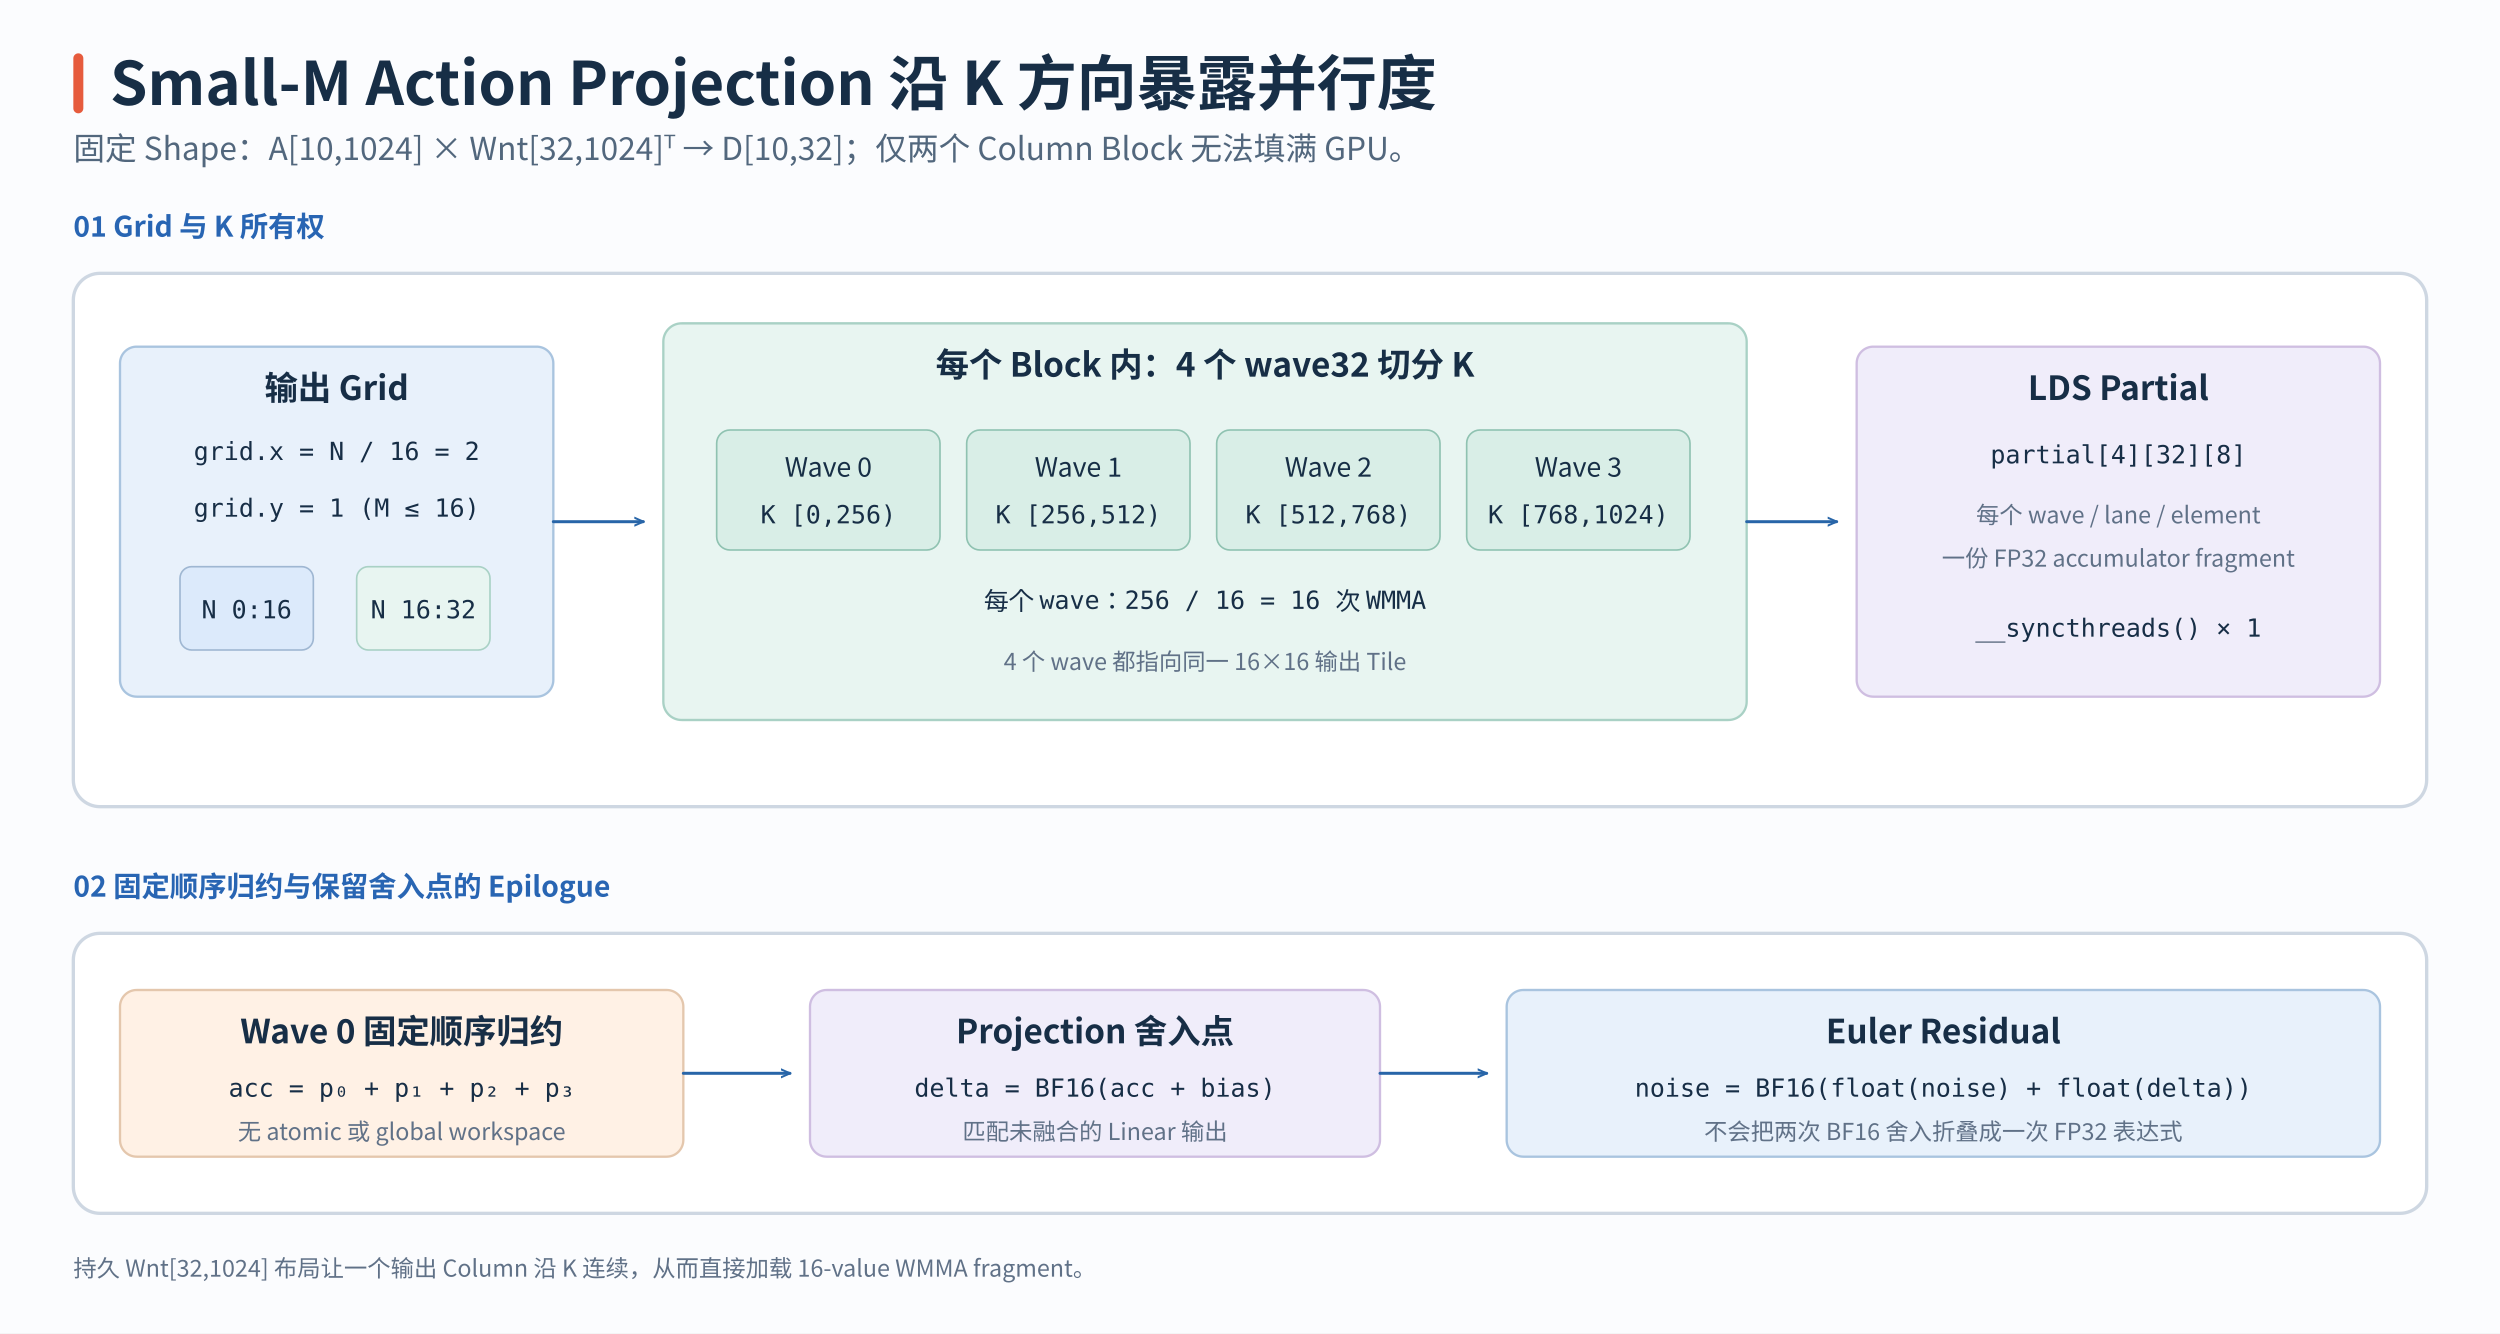
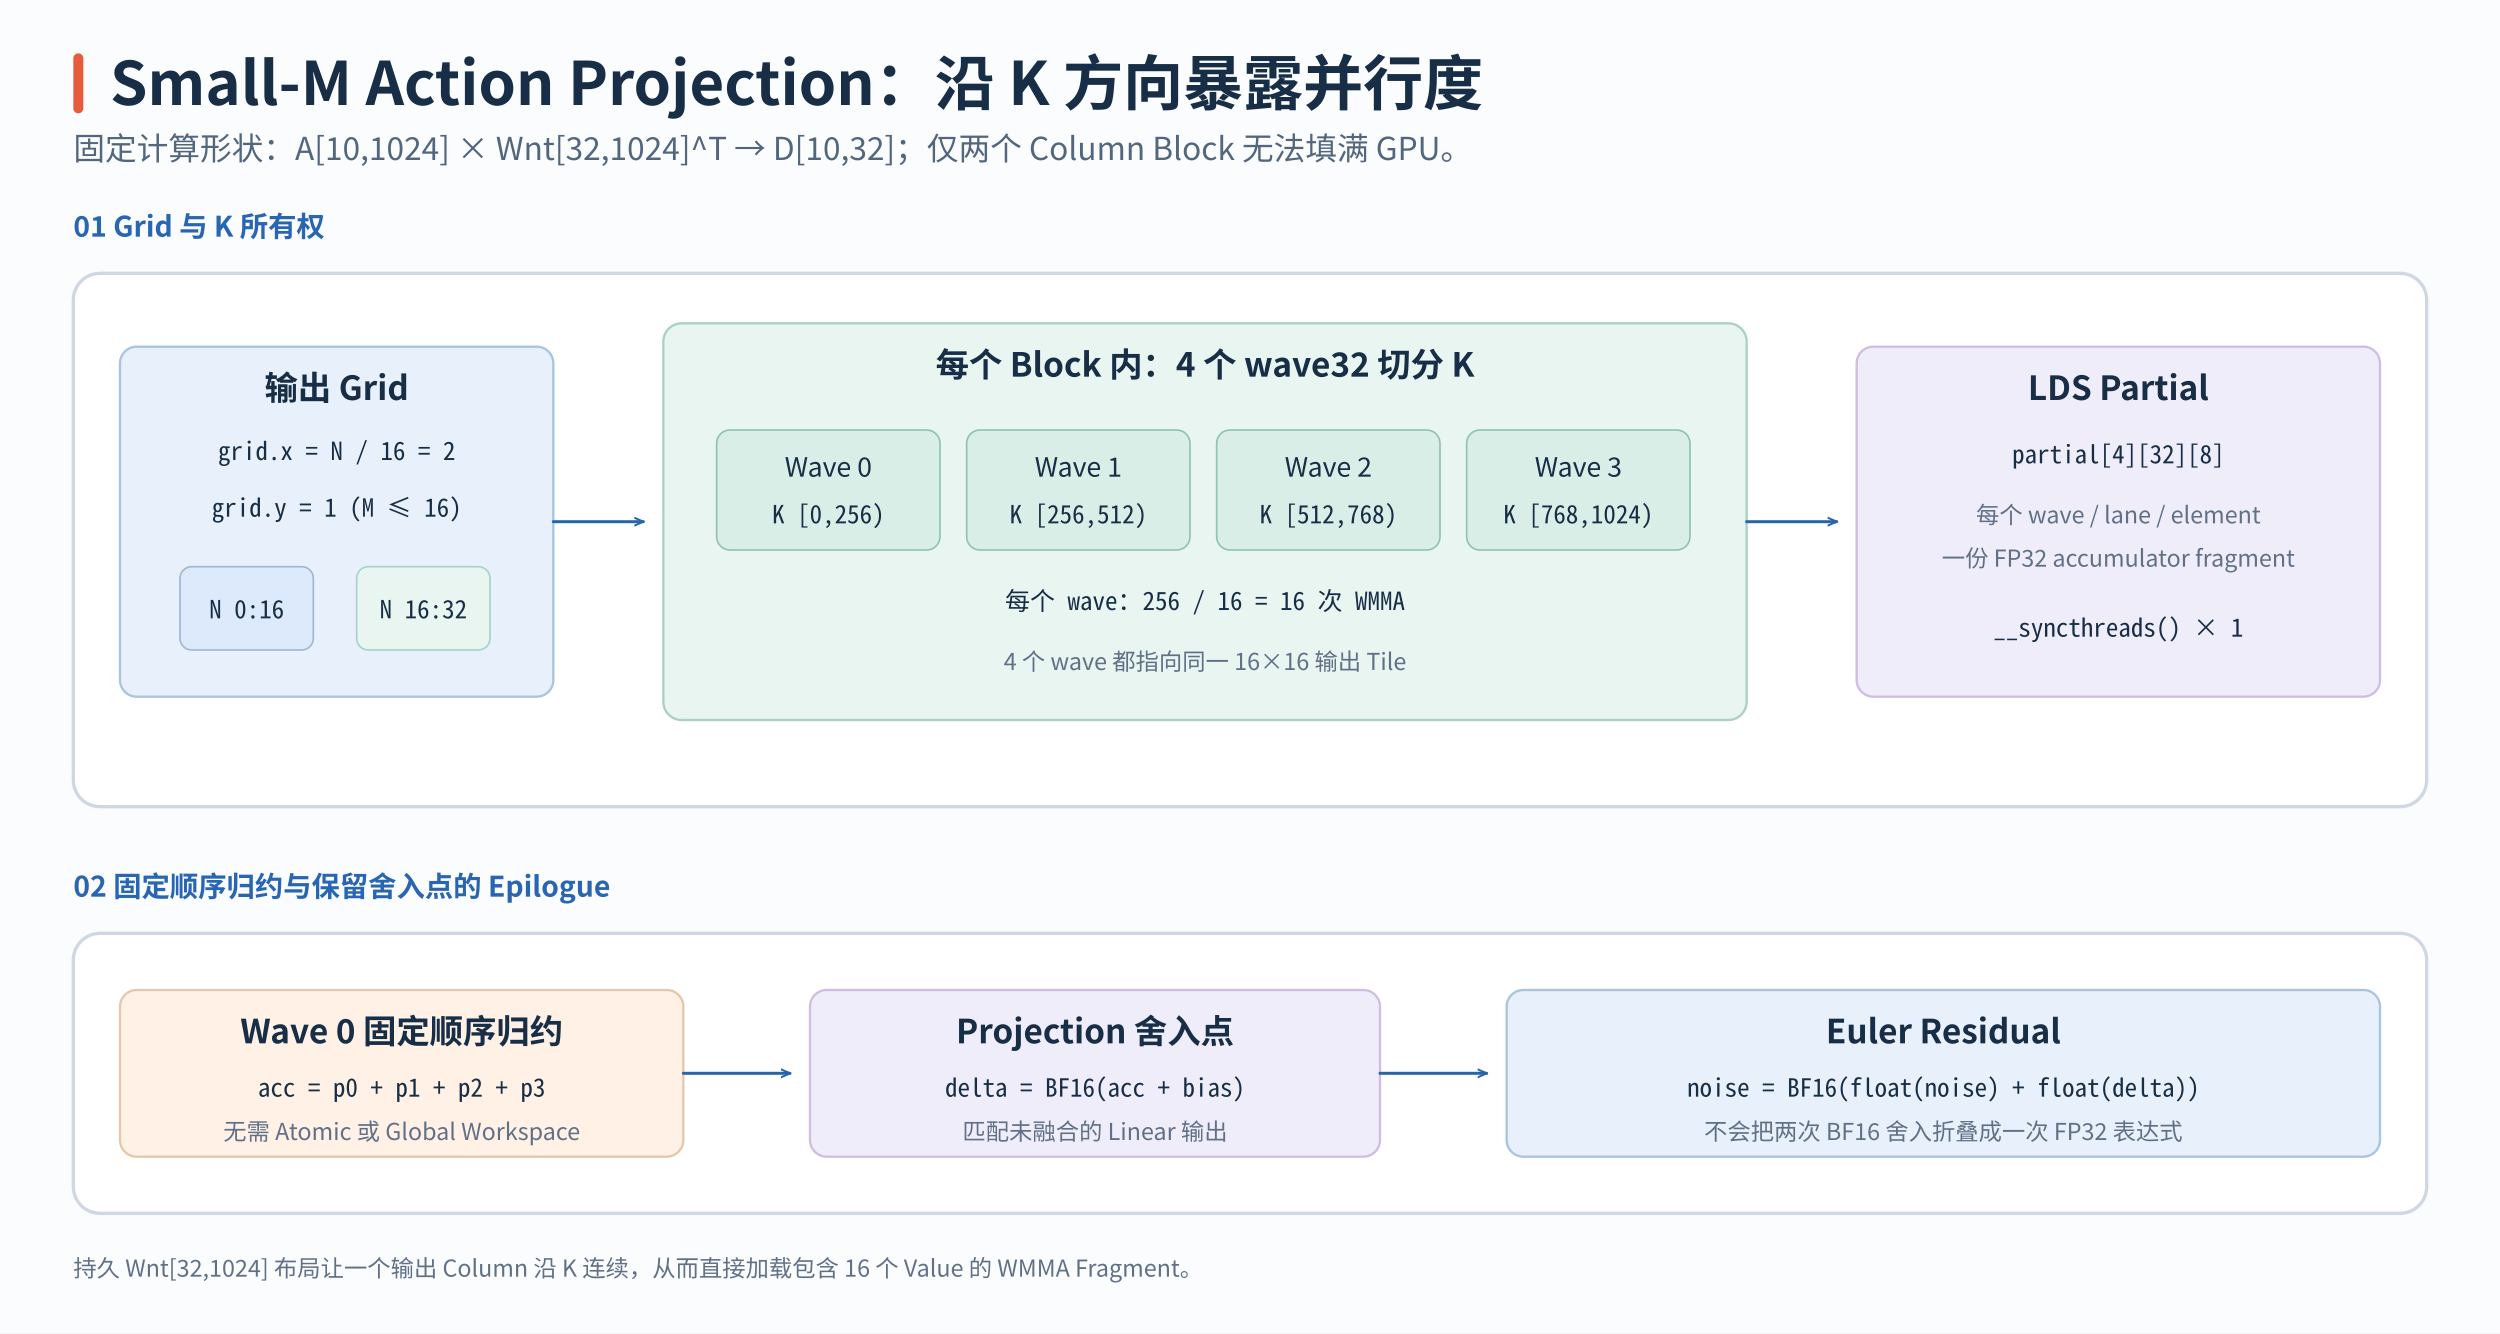
<svg xmlns="http://www.w3.org/2000/svg" width="1500" height="800" viewBox="0 0 1500 800" role="img" aria-labelledby="title desc">
  <defs>
    <marker id="a" markerUnits="userSpaceOnUse" markerWidth="6" markerHeight="6" refX="5.4" refY="3" orient="auto">
      <path d="M0 .6L5.4 3 0 5.4" fill="none" stroke="#2865a8" stroke-width="1.2" stroke-linecap="round" stroke-linejoin="round" />
    </marker>
  </defs>
-   <style>@font-face{font-family:"LXGW WenKai GB Screen";src:url("../fonts/LXGWWenKaiGBScreen.ttf")}text{font-family:"LXGW WenKai GB Screen","Noto Sans CJK SC",sans-serif;fill:#172e46}.title{font-size:36px;font-weight:700}.sub{font-size:19px;fill:#52677d}.eye{font-size:17px;font-weight:700;fill:#2865b3}.h{font-size:20px;font-weight:700}.b{font-size:16px}.s{font-size:14px;fill:#607187}.m{font-family:Consolas,"LXGW WenKai GB Screen",monospace;font-size:15px}.card{fill:#fff;stroke:#ced7e2;stroke-width:2}.blue{fill:#e8f1fb;stroke:#a9c4df;stroke-width:1.4}.green{fill:#e8f5f1;stroke:#a9d1c5;stroke-width:1.4}.purple{fill:#f0edfa;stroke:#cfbee1;stroke-width:1.4}.orange{fill:#fff1e5;stroke:#e4c7ad;stroke-width:1.4}.gray{fill:#f5f7fa;stroke:#ced7e2;stroke-width:1.4}.f{fill:none;stroke:#2865a8;stroke-width:1.8;stroke-linecap:round;stroke-linejoin:round;marker-end:url(#a)}</style>
+   <style>@font-face{font-family:"LXGW WenKai GB Screen";src:url("../fonts/LXGWWenKaiGBScreen.ttf")}text{font-family:"Noto Sans CJK SC","LXGW WenKai GB Screen",sans-serif;fill:#172e46}.title{font-size:36px;font-weight:700}.sub{font-size:19px;fill:#52677d}.eye{font-size:17px;font-weight:700;fill:#2865b3}.h{font-size:20px;font-weight:700}.b{font-size:16px}.s{font-size:14px;fill:#607187}.m{font-family:"Noto Sans Mono CJK SC",Consolas,"LXGW WenKai GB Screen",monospace;font-size:15px}.card{fill:#fff;stroke:#ced7e2;stroke-width:2}.blue{fill:#e8f1fb;stroke:#a9c4df;stroke-width:1.4}.green{fill:#e8f5f1;stroke:#a9d1c5;stroke-width:1.4}.purple{fill:#f0edfa;stroke:#cfbee1;stroke-width:1.4}.orange{fill:#fff1e5;stroke:#e4c7ad;stroke-width:1.4}.gray{fill:#f5f7fa;stroke:#ced7e2;stroke-width:1.4}.f{fill:none;stroke:#2865a8;stroke-width:1.8;stroke-linecap:round;stroke-linejoin:round;marker-end:url(#a)}</style>
  <rect width="1500" height="800" fill="#fbfcfe" />
  <rect x="44" y="32" width="6" height="36" rx="3" fill="#e65b3d" />
-   <text x="66" y="63" class="title">Small-M Action Projection 沿 K 方向暴露并行度</text>
-   <text x="44" y="96" class="sub">固定 Shape：A[10,1024] × Wnt[32,1024]ᵀ → D[10,32]；仅两个 Column Block 无法填满 GPU。</text>
+   <text x="66" y="63" class="title">Small-M Action Projection：沿 K 方向暴露并行度</text>
+   <text x="44" y="96" class="sub">固定计算形状：A[10,1024] × Wnt[32,1024]^T → D[10,32]；仅两个 Column Block 无法填满 GPU。</text>
  <text x="44" y="142" class="eye">01  Grid 与 K 所有权</text>
  <rect x="44" y="164" width="1412" height="320" rx="16" class="card" />
  <rect x="72" y="208" width="260" height="210" rx="10" class="blue" />
  <text x="202" y="240" text-anchor="middle" class="h">输出 Grid</text>
  <text x="202" y="276" text-anchor="middle" class="m">grid.x = N / 16 = 2</text>
  <text x="202" y="310" text-anchor="middle" class="m">grid.y = 1 (M ≤ 16)</text>
  <rect x="108" y="340" width="80" height="50" rx="7" fill="#dceafb" stroke="#9fb7d2" />
  <rect x="214" y="340" width="80" height="50" rx="7" fill="#e8f5f1" stroke="#a9d1c5" />
  <text x="148" y="371" text-anchor="middle" class="m">N 0:16</text>
  <text x="254" y="371" text-anchor="middle" class="m">N 16:32</text>
  <path d="M332 313H386" class="f" />
  <rect x="398" y="194" width="650" height="238" rx="11" class="green" />
  <text x="723" y="226" text-anchor="middle" class="h">每个 Block 内：4 个 wave32 切分 K</text>
  <rect x="430" y="258" width="134" height="72" rx="8" fill="#d9eee7" stroke="#8fc2b1" />
  <text x="497" y="286" text-anchor="middle" class="b">Wave 0</text>
  <text x="497" y="314" text-anchor="middle" class="m">K [0,256)</text>
  <rect x="580" y="258" width="134" height="72" rx="8" fill="#d9eee7" stroke="#8fc2b1" />
  <text x="647" y="286" text-anchor="middle" class="b">Wave 1</text>
  <text x="647" y="314" text-anchor="middle" class="m">K [256,512)</text>
  <rect x="730" y="258" width="134" height="72" rx="8" fill="#d9eee7" stroke="#8fc2b1" />
  <text x="797" y="286" text-anchor="middle" class="b">Wave 2</text>
  <text x="797" y="314" text-anchor="middle" class="m">K [512,768)</text>
  <rect x="880" y="258" width="134" height="72" rx="8" fill="#d9eee7" stroke="#8fc2b1" />
  <text x="947" y="286" text-anchor="middle" class="b">Wave 3</text>
  <text x="947" y="314" text-anchor="middle" class="m">K [768,1024)</text>
  <text x="723" y="366" text-anchor="middle" class="m">每个 wave：256 / 16 = 16 次 WMMA</text>
  <text x="723" y="402" text-anchor="middle" class="s">4 个 wave 都指向同一 16×16 输出 Tile</text>
  <path d="M1048 313H1102" class="f" />
  <rect x="1114" y="208" width="314" height="210" rx="10" class="purple" />
  <text x="1271" y="240" text-anchor="middle" class="h">LDS Partial</text>
  <text x="1271" y="278" text-anchor="middle" class="m">partial[4][32][8]</text>
  <text x="1271" y="314" text-anchor="middle" class="s">每个 wave / lane / element</text>
  <text x="1271" y="340" text-anchor="middle" class="s">一份 FP32 accumulator fragment</text>
  <text x="1271" y="382" text-anchor="middle" class="m">__syncthreads() × 1</text>
  <text x="44" y="538" class="eye">02  固定顺序归约与保留舍入点的 Epilogue</text>
  <rect x="44" y="560" width="1412" height="168" rx="16" class="card" />
  <rect x="72" y="594" width="338" height="100" rx="10" class="orange" />
  <text x="241" y="626" text-anchor="middle" class="h">Wave 0 固定顺序归约</text>
-   <text x="241" y="658" text-anchor="middle" class="m">acc = p₀ + p₁ + p₂ + p₃</text>
-   <text x="241" y="684" text-anchor="middle" class="s">无 atomic 或 global workspace</text>
+   <text x="241" y="658" text-anchor="middle" class="m">acc = p0 + p1 + p2 + p3</text>
+   <text x="241" y="684" text-anchor="middle" class="s">无需 Atomic 或 Global Workspace</text>
  <path d="M410 644H474" class="f" />
  <rect x="486" y="594" width="342" height="100" rx="10" class="purple" />
  <text x="657" y="626" text-anchor="middle" class="h">Projection 舍入点</text>
  <text x="657" y="658" text-anchor="middle" class="m">delta = BF16(acc + bias)</text>
  <text x="657" y="684" text-anchor="middle" class="s">匹配未融合的 Linear 输出</text>
  <path d="M828 644H892" class="f" />
  <rect x="904" y="594" width="524" height="100" rx="10" class="blue" />
  <text x="1166" y="626" text-anchor="middle" class="h">Euler Residual</text>
  <text x="1166" y="658" text-anchor="middle" class="m">noise = BF16(float(noise) + float(delta))</text>
  <text x="1166" y="684" text-anchor="middle" class="s">不会把两次 BF16 舍入折叠成一次 FP32 表达式</text>
-   <text x="44" y="766" class="s">持久 Wnt[32,1024] 布局让一个输出 Column 沿 K 连续，从而直接加载 16-value WMMA fragment。</text>
+   <text x="44" y="766" class="s">持久 Wnt[32,1024] 布局让一个输出 Column 沿 K 连续，从而直接加载包含 16 个 Value 的 WMMA Fragment。</text>
</svg>
